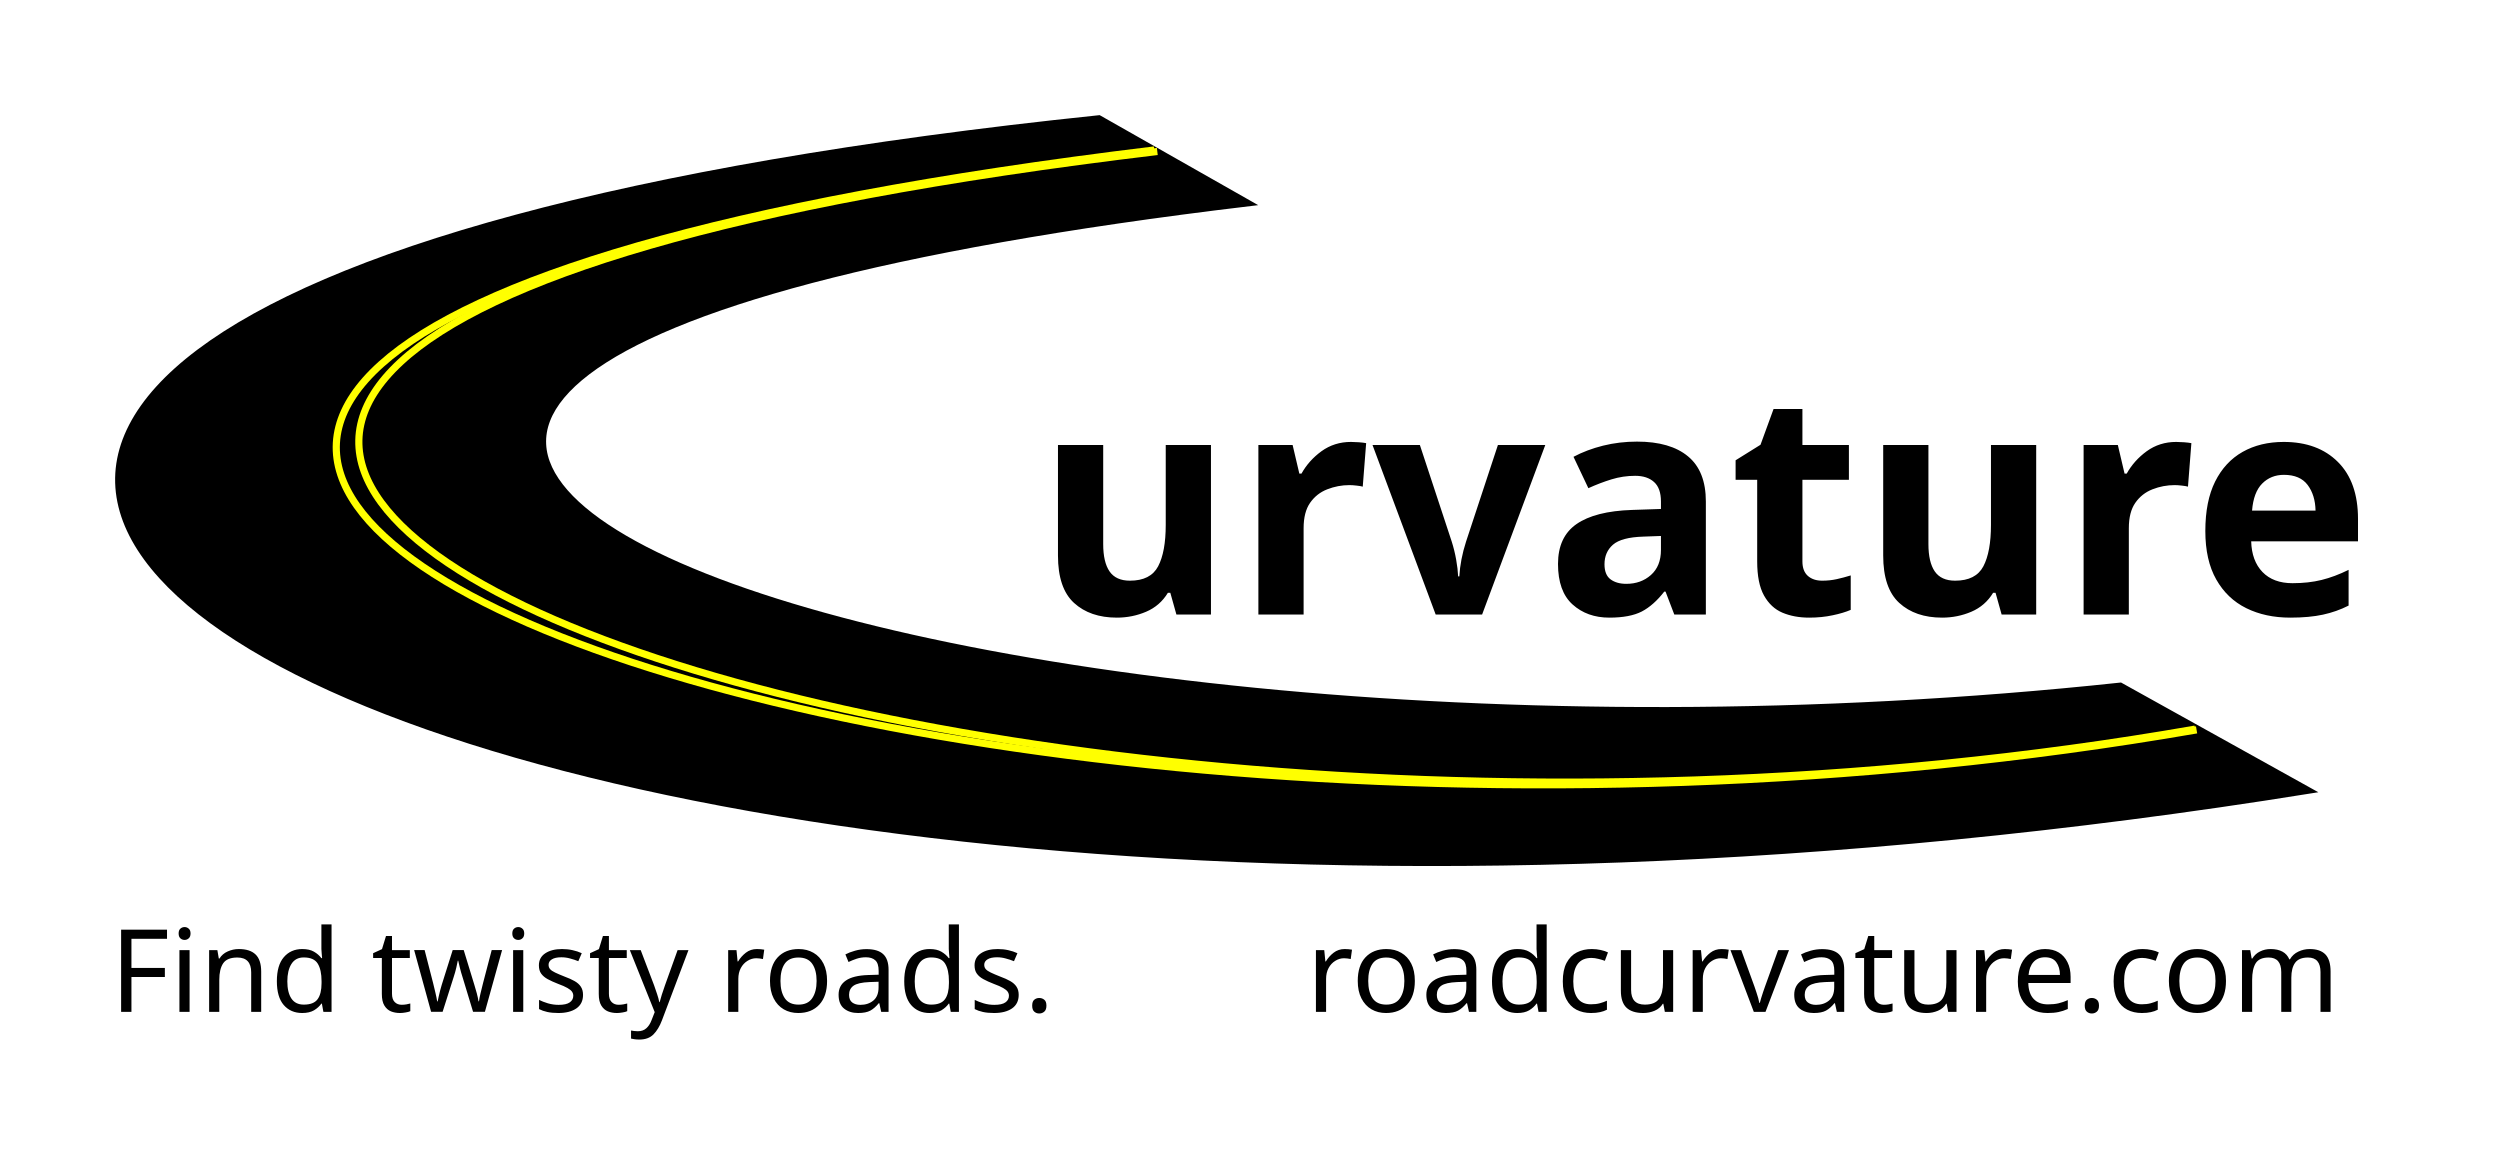
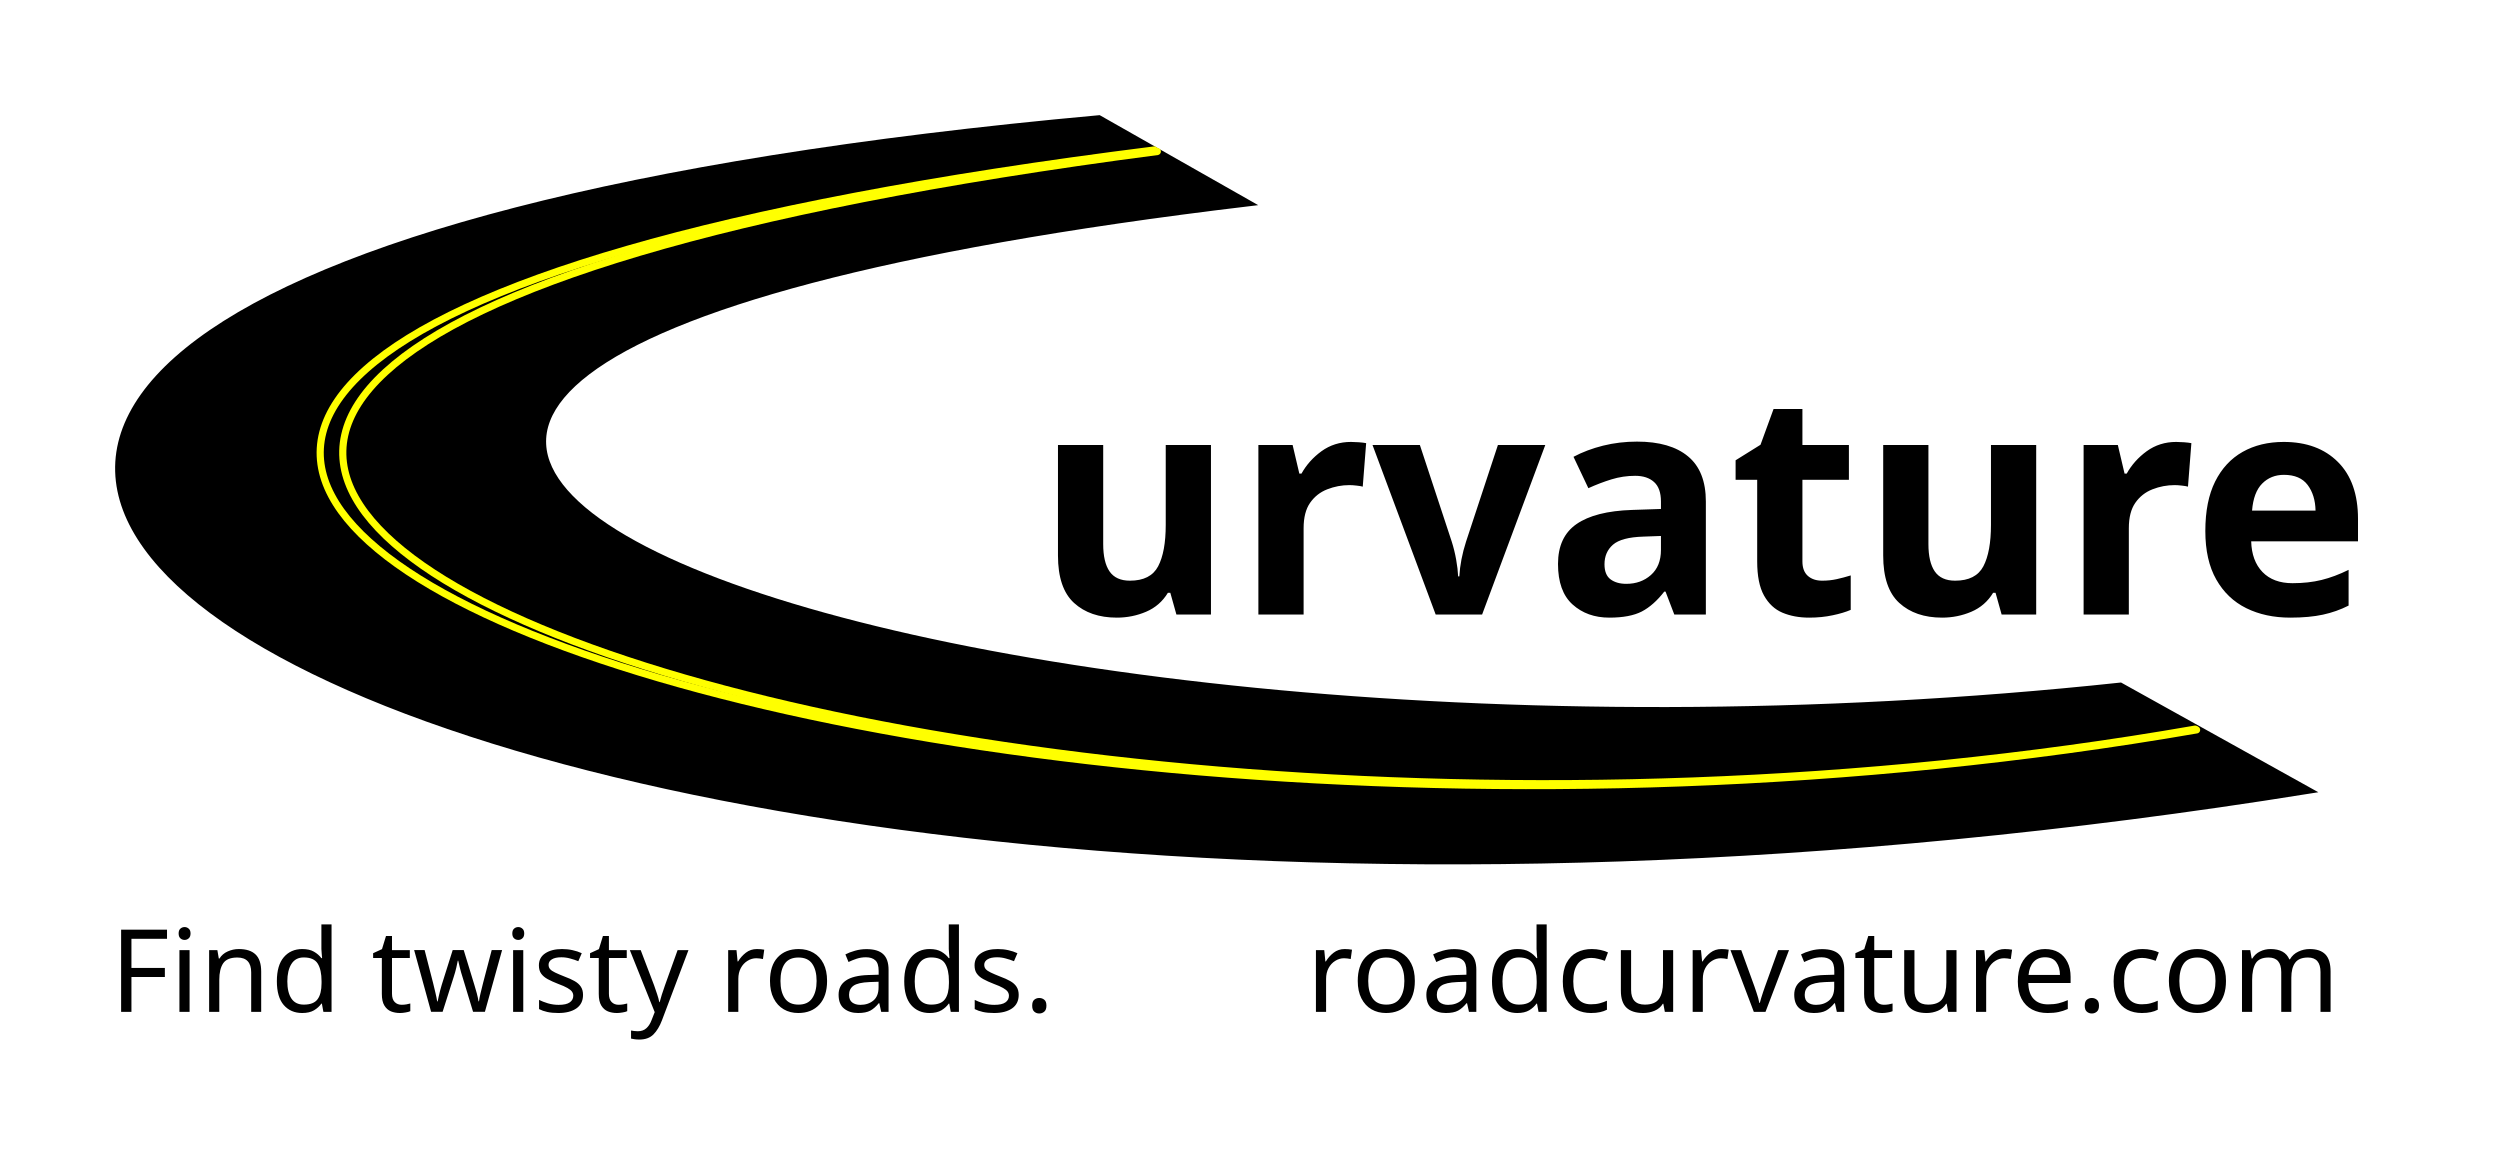
<svg xmlns="http://www.w3.org/2000/svg" width="5.428in" height="2.499in" viewBox="0 0 488.543 224.922" id="svg2" version="1.1">
  <defs id="defs4">
    <marker style="overflow:visible" id="InfiniteLineEnd" refX="0" refY="0" orient="auto">
      <g id="g4379" style="fill:#000000;fill-opacity:1;stroke:#000000;stroke-opacity:1">
        <circle id="circle4381" r="0.8" cy="0" cx="3" style="fill:#000000;fill-opacity:1;stroke:#000000;stroke-opacity:1" />
        <circle id="circle4383" r="0.8" cy="0" cx="6.5" style="fill:#000000;fill-opacity:1;stroke:#000000;stroke-opacity:1" />
        <circle id="circle4385" r="0.8" cy="0" cx="10" style="fill:#000000;fill-opacity:1;stroke:#000000;stroke-opacity:1" />
      </g>
    </marker>
    <marker orient="auto" refY="0" refX="0" id="Arrow2Sstart" style="overflow:visible">
      <path id="path4174" style="fill:#000000;fill-opacity:1;fill-rule:evenodd;stroke:#000000;stroke-width:0.625;stroke-linejoin:round;stroke-opacity:1" d="M 8.719,4.034 -2.207,0.016 8.719,-4.002 c -1.745,2.372 -1.735,5.617 -6e-7,8.035 z" transform="matrix(0.3,0,0,0.3,-0.69,0)" />
    </marker>
    <marker orient="auto" refY="0" refX="0" id="Arrow1Send" style="overflow:visible">
      <path id="path4159" d="M 0,0 5,-5 -12.5,0 5,5 0,0 Z" style="fill:#000000;fill-opacity:1;fill-rule:evenodd;stroke:#000000;stroke-width:1pt;stroke-opacity:1" transform="matrix(-0.2,0,0,-0.2,-1.2,0)" />
    </marker>
    <marker orient="auto" refY="0" refX="0" id="Arrow1Lend" style="overflow:visible">
      <path id="path4147" d="M 0,0 5,-5 -12.5,0 5,5 0,0 Z" style="fill:#000000;fill-opacity:1;fill-rule:evenodd;stroke:#000000;stroke-width:1pt;stroke-opacity:1" transform="matrix(-0.8,0,0,-0.8,-10,0)" />
    </marker>
  </defs>
  <g id="layer1" style="display:inline" transform="translate(32.38697,-377.7412)">
-     <path style="fill:#000000;fill-opacity:1;fill-rule:evenodd;stroke:#000000;stroke-width:1.199px;stroke-linecap:butt;stroke-linejoin:miter;stroke-opacity:1" d="m 211.605,417.453 -29.227,-16.596 c -378.02,39.362 -142.525,192.245 236.478,131.385 L 381.975,511.732 C 140.614,537.549 -77.205,452.005 211.605,417.453 Z" id="path4560" />
+     <path style="fill:#000000;fill-opacity:1;fill-rule:evenodd;stroke:#000000;stroke-width:1.199px;stroke-linecap:butt;stroke-linejoin:miter;stroke-opacity:1" d="m 211.605,417.453 -29.227,-16.596 c -378.02,34.366 -142.525,192.245 236.478,131.385 L 381.975,511.732 C 140.614,537.549 -77.205,452.005 211.605,417.453 Z" id="path4560" />
  </g>
  <g id="layer3" style="display:inline" transform="translate(4.0598469e-7,8.566034e-6)">
-     <path transform="translate(32.38697,-377.7412)" id="path5208" d="m 193.771,407.343 c -338.342,40.51 -59.205,158.63 202.8,112.882" style="display:inline;fill:none;fill-opacity:0.75;fill-rule:evenodd;stroke:#ffff00;stroke-width:1.4;stroke-linecap:butt;stroke-linejoin:miter;stroke-miterlimit:4;stroke-dasharray:none;stroke-dashoffset:7.08;stroke-opacity:1" />
-     <path transform="translate(32.38697,-377.7412)" style="display:inline;fill:none;fill-opacity:0.75;fill-rule:evenodd;stroke:#ffff00;stroke-width:1.4;stroke-linecap:butt;stroke-linejoin:miter;stroke-miterlimit:4;stroke-dasharray:none;stroke-dashoffset:7.08;stroke-opacity:1" d="m 193.182,407.049 c -343.641,41.687 -66.018,160.035 203.683,113.324" id="path5206" />
+     <path transform="translate(32.38697,-377.7412)" id="path5208" d="m 193.771,407.343 c -345.408,45.22 -59.205,158.63 202.8,112.882" style="display:inline;fill:none;fill-opacity:0.75;fill-rule:evenodd;stroke:#ffff00;stroke-width:1.4;stroke-linecap:round;stroke-linejoin:miter;stroke-miterlimit:4;stroke-dasharray:none;stroke-dashoffset:7.08;stroke-opacity:1" />
+     <path transform="translate(32.38697,-377.7412)" style="display:inline;fill:none;fill-opacity:0.75;fill-rule:evenodd;stroke:#ffff00;stroke-width:1.4;stroke-linecap:round;stroke-linejoin:miter;stroke-miterlimit:4;stroke-dasharray:none;stroke-dashoffset:7.08;stroke-opacity:1" d="m 193.182,407.049 c -350.707,44.043 -66.018,160.035 203.683,113.324" id="path5206" />
  </g>
  <g id="layer2" style="display:none" transform="translate(4.0598469e-7,8.566034e-6)">
    <path transform="translate(32.38697,-377.7412)" id="path5204" d="m 193.515,407.311 c -344.89,41.271 -63.232,158.055 203.555,112.592" style="display:inline;fill:none;fill-opacity:0.75;fill-rule:evenodd;stroke:#ffff00;stroke-width:2;stroke-linecap:butt;stroke-linejoin:miter;stroke-miterlimit:4;stroke-dasharray:8, 8;stroke-dashoffset:11.8;stroke-opacity:1" />
  </g>
  <g id="layer4" transform="translate(4.0598469e-7,8.566034e-6)">
    <text xml:space="preserve" style="font-style:normal;font-variant:normal;font-weight:bold;font-stretch:normal;font-size:60px;line-height:580%;font-family:'Avenir Next';-inkscape-font-specification:'Avenir Next, Bold';text-align:start;letter-spacing:0px;word-spacing:0px;writing-mode:lr-tb;text-anchor:start;display:inline;fill:#000000;fill-opacity:1;stroke:none;stroke-width:1px;stroke-linecap:butt;stroke-linejoin:miter;stroke-opacity:1" x="171.826" y="492.287" id="text4564" transform="matrix(0.9888537,0,0,1.011272,32.38697,-377.7412)">
      <tspan id="tspan4566" x="171.826" y="492.287" style="font-style:normal;font-variant:normal;font-weight:bold;font-stretch:normal;font-size:60px;line-height:580%;font-family:'Avenir Next';-inkscape-font-specification:'Avenir Next, Bold';text-align:start;writing-mode:lr-tb;text-anchor:start">urvature</tspan>
    </text>
  </g>
  <g id="layer5" transform="translate(4.0598469e-7,8.566034e-6)">
    <text xml:space="preserve" style="font-style:normal;font-variant:normal;font-weight:normal;font-stretch:normal;font-size:22.5px;line-height:125%;font-family:'Arial Rounded MT Bold';-inkscape-font-specification:'Arial Rounded MT Bold, Normal';text-align:start;letter-spacing:0px;word-spacing:0px;writing-mode:lr-tb;text-anchor:start;fill:#000000;fill-opacity:1;stroke:none;stroke-width:1px;stroke-linecap:butt;stroke-linejoin:miter;stroke-opacity:1" x="21.479" y="197.742" id="text5288">
      <tspan id="tspan5301" x="21.479" y="197.742">Find twisty roads.</tspan>
    </text>
  </g>
  <g id="layer6" style="display:inline" transform="translate(1.3735446e-6,-8.8611281e-6)">
    <text id="text5292" y="197.742" x="255.249" style="font-style:normal;font-variant:normal;font-weight:normal;font-stretch:normal;font-size:22.5px;line-height:125%;font-family:'Arial Rounded MT Bold';-inkscape-font-specification:'Arial Rounded MT Bold, Normal';text-align:start;letter-spacing:0px;word-spacing:0px;writing-mode:lr-tb;text-anchor:start;fill:#000000;fill-opacity:1;stroke:none;stroke-width:1px;stroke-linecap:butt;stroke-linejoin:miter;stroke-opacity:1" xml:space="preserve">
      <tspan id="tspan5296" x="255.249" y="197.742">roadcurvature.com</tspan>
    </text>
  </g>
</svg>
